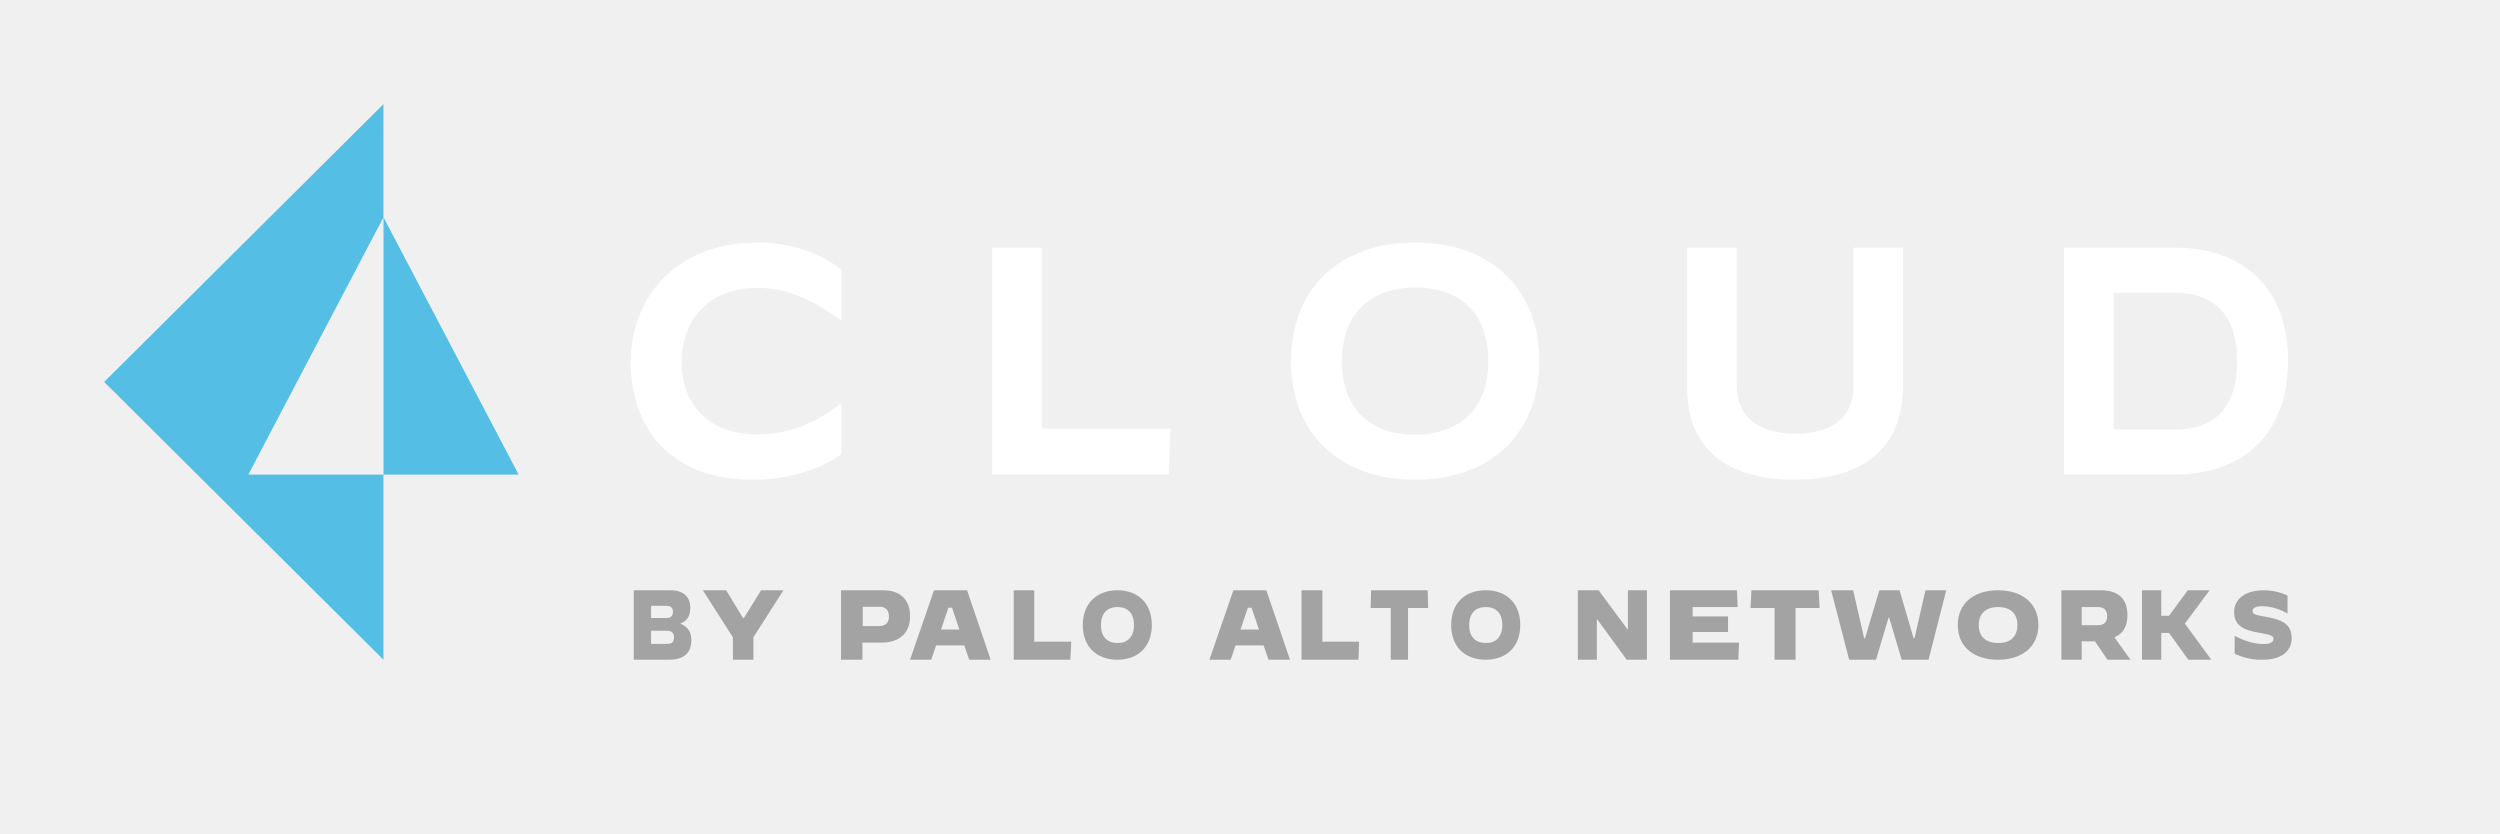
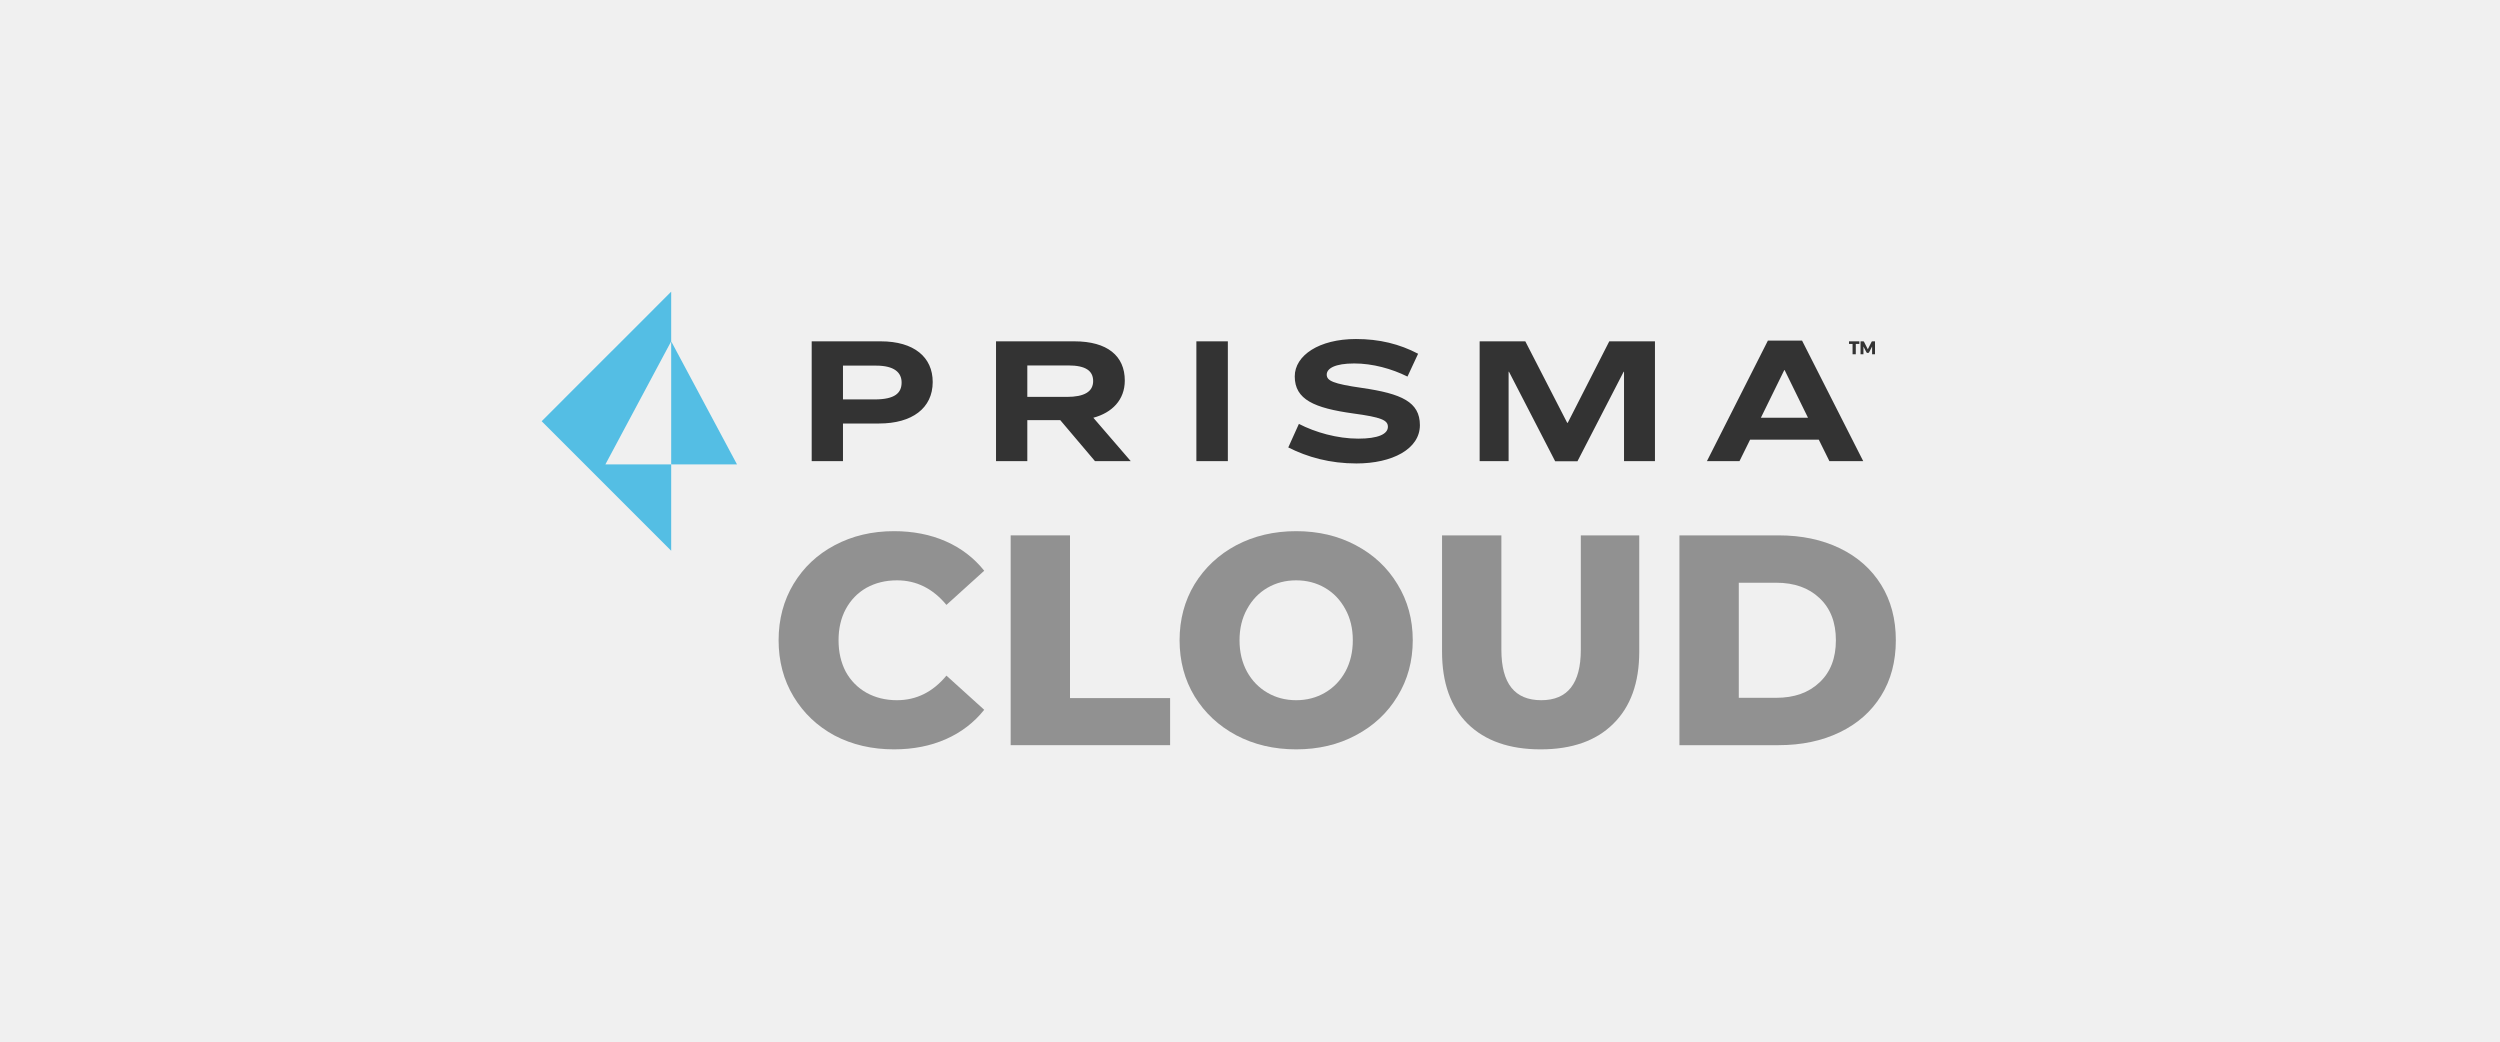
- <svg xmlns="http://www.w3.org/2000/svg" width="72" height="24" viewBox="0 0 72 24" fill="none">
-   <path d="M21.693 13.816C22.872 13.816 23.773 13.424 24.228 13.079V11.623H24.218C23.541 12.136 22.807 12.509 21.795 12.509C20.356 12.509 19.632 11.595 19.632 10.428C19.632 9.205 20.412 8.291 21.805 8.291C22.835 8.291 23.522 8.748 24.218 9.215H24.228V7.759C23.754 7.385 22.9 6.984 21.832 6.984C19.4 6.984 18.165 8.627 18.165 10.437C18.165 12.211 19.196 13.816 21.693 13.816Z" fill="white" />
-   <path d="M28.575 13.667H33.663L33.709 12.341H30.005V7.133H28.575V13.667Z" fill="white" />
-   <path d="M40.756 13.816C42.947 13.816 44.33 12.472 44.33 10.4C44.33 8.328 42.947 6.984 40.756 6.984C38.565 6.984 37.181 8.328 37.181 10.4C37.181 12.472 38.565 13.816 40.756 13.816ZM40.746 12.519C39.4 12.519 38.648 11.716 38.648 10.4C38.648 9.084 39.419 8.281 40.765 8.281C42.111 8.281 42.863 9.084 42.863 10.4C42.863 11.716 42.093 12.519 40.746 12.519Z" fill="white" />
-   <path d="M51.679 13.816C53.425 13.816 54.808 13.097 54.808 11.1V7.133H53.378V11.128C53.378 12.164 52.57 12.491 51.698 12.491C50.825 12.491 50.017 12.145 50.017 11.081V7.133H48.587V11.147C48.587 13.088 49.934 13.816 51.679 13.816Z" fill="white" />
-   <path d="M59.443 13.667H62.628C64.67 13.667 65.896 12.425 65.896 10.391C65.896 8.347 64.67 7.133 62.628 7.133H59.443V13.667ZM60.873 12.369V8.431H62.618C63.77 8.431 64.429 9.065 64.429 10.409C64.429 11.763 63.77 12.369 62.618 12.369H60.873Z" fill="white" />
-   <path d="M18.252 17H19.312C19.66 17 19.88 17.17 19.88 17.502C19.88 17.727 19.804 17.879 19.592 17.96C19.812 18.058 19.91 18.193 19.91 18.435C19.91 18.848 19.645 19 19.274 19H18.252V17ZM19.184 17.798C19.32 17.798 19.38 17.744 19.38 17.619C19.38 17.502 19.32 17.448 19.184 17.448H18.752V17.798H19.184ZM19.206 18.543C19.358 18.543 19.411 18.489 19.411 18.354C19.411 18.229 19.35 18.166 19.206 18.166H18.752V18.543H19.206Z" fill="#A3A3A3" />
-   <path d="M21.107 18.354L20.242 17H20.913L21.398 17.798H21.424L21.919 17H22.563L21.698 18.354V19H21.107V18.354Z" fill="#A3A3A3" />
-   <path d="M24.221 17H25.437C25.943 17 26.21 17.287 26.21 17.744C26.21 18.265 25.869 18.507 25.391 18.507H24.838V19H24.221V17ZM25.326 18.031C25.52 18.031 25.602 17.915 25.602 17.753C25.602 17.574 25.51 17.475 25.326 17.475H24.847V18.031H25.326Z" fill="#A3A3A3" />
-   <path d="M26.899 17H27.852L28.531 19H27.914L27.772 18.587H26.96L26.819 19H26.21L26.899 17ZM27.102 18.13H27.631L27.419 17.502H27.314L27.102 18.13Z" fill="#A3A3A3" />
-   <path d="M29.195 17H29.786V18.48H30.852L30.826 19H29.195V17Z" fill="#A3A3A3" />
-   <path d="M31.184 18C31.184 17.39 31.574 17 32.183 17C32.791 17 33.173 17.39 33.173 18C33.173 18.61 32.791 19 32.183 19C31.574 19 31.184 18.619 31.184 18ZM32.659 18C32.659 17.669 32.487 17.483 32.183 17.483C31.878 17.483 31.707 17.678 31.707 18C31.707 18.331 31.878 18.517 32.183 18.517C32.479 18.525 32.659 18.331 32.659 18Z" fill="#A3A3A3" />
-   <path d="M35.522 17H36.47L37.152 19H36.532L36.391 18.587H35.584L35.443 19H34.831L35.522 17ZM35.726 18.13H36.258L36.045 17.502H35.939L35.726 18.13Z" fill="#A3A3A3" />
-   <path d="M37.484 17H38.084V18.48H39.142L39.124 19H37.484V17Z" fill="#A3A3A3" />
-   <path d="M40.053 17.511H39.474L39.488 17H41.117L41.131 17.511H40.551V19H40.053V17.511Z" fill="#A3A3A3" />
-   <path d="M41.794 18C41.794 17.381 42.178 17 42.789 17C43.4 17 43.784 17.39 43.784 18C43.784 18.61 43.4 19 42.789 19C42.178 19 41.794 18.619 41.794 18ZM43.267 18C43.267 17.669 43.095 17.483 42.789 17.483C42.484 17.483 42.312 17.678 42.312 18C42.312 18.331 42.484 18.517 42.789 18.517C43.087 18.525 43.267 18.331 43.267 18Z" fill="#A3A3A3" />
-   <path d="M45.442 17H46.041L46.875 18.13H46.884V17H47.431V19H46.849L45.998 17.834H45.989V19H45.442V17Z" fill="#A3A3A3" />
-   <path d="M48.094 17H50.025L50.044 17.484H48.748V17.753H49.767V18.202H48.748V18.507H50.084L50.064 19H48.094V17Z" fill="#A3A3A3" />
-   <path d="M51.108 17.511H50.416L50.442 17H52.378L52.405 17.511H51.712V19H51.108V17.511Z" fill="#A3A3A3" />
-   <path d="M52.737 17H53.37L53.687 18.381H53.713L54.126 17H54.707L55.111 18.381H55.138L55.454 17H56.052L55.542 19H54.768L54.408 17.789H54.39L54.029 19H53.256L52.737 17Z" fill="#A3A3A3" />
-   <path d="M56.384 18C56.384 17.39 56.832 17 57.544 17C58.257 17 58.705 17.39 58.705 18C58.705 18.61 58.257 19 57.544 19C56.832 19 56.384 18.619 56.384 18ZM58.102 18C58.102 17.669 57.901 17.483 57.544 17.483C57.188 17.483 56.987 17.678 56.987 18C56.987 18.331 57.188 18.517 57.544 18.517C57.901 18.525 58.102 18.331 58.102 18Z" fill="#A3A3A3" />
-   <path d="M59.368 17H60.503C61.017 17 61.27 17.251 61.27 17.718C61.27 18.04 61.14 18.256 60.895 18.354L61.358 19H60.694L60.337 18.471H59.953V19H59.368V17ZM60.424 18.005C60.616 18.005 60.686 17.897 60.686 17.744C60.686 17.592 60.616 17.484 60.424 17.484H59.953V18.005H60.424Z" fill="#A3A3A3" />
-   <path d="M61.689 17H62.245V17.735H62.468L63.007 17H63.637L62.924 17.96L63.679 18.991L63.67 19H63.024L62.468 18.229H62.245V19H61.689V17Z" fill="#A3A3A3" />
-   <path d="M64.358 18.829V18.31C64.651 18.472 64.945 18.548 65.191 18.548C65.381 18.548 65.476 18.497 65.476 18.404C65.476 18.31 65.413 18.285 65.032 18.217C64.62 18.148 64.342 18.012 64.342 17.63C64.342 17.272 64.635 17 65.199 17C65.429 17 65.667 17.051 65.881 17.153V17.672C65.675 17.544 65.389 17.459 65.159 17.459C64.961 17.459 64.873 17.511 64.873 17.596C64.873 17.706 65 17.715 65.31 17.774C65.722 17.851 66 17.978 66 18.378C66 18.693 65.786 18.999 65.159 18.999C64.858 19.008 64.612 18.94 64.358 18.829Z" fill="#A3A3A3" />
-   <path d="M11.045 13.668V6.259L14.937 13.668H11.045Z" fill="#54BEE4" />
-   <path d="M11.043 6.259L7.152 13.668H11.043V19L3 11L11.043 3V6.259Z" fill="#54BEE4" />
+ <svg xmlns="http://www.w3.org/2000/svg" width="120" height="50" viewBox="0 0 120 50" fill="none">
+   <g opacity="0.4">
+     <path d="M42.912 35.969C41.857 35.969 40.907 35.749 40.063 35.307C39.229 34.857 38.572 34.233 38.092 33.437C37.613 32.641 37.373 31.74 37.373 30.733C37.373 29.726 37.613 28.824 38.092 28.028C38.572 27.232 39.229 26.614 40.063 26.172C40.907 25.722 41.857 25.496 42.912 25.496C43.832 25.496 44.662 25.659 45.401 25.985C46.139 26.311 46.753 26.782 47.242 27.395L45.429 29.035C44.777 28.249 43.986 27.856 43.056 27.856C42.509 27.856 42.02 27.976 41.588 28.215C41.166 28.455 40.835 28.796 40.596 29.237C40.365 29.668 40.25 30.167 40.25 30.733C40.25 31.299 40.365 31.802 40.596 32.243C40.835 32.675 41.166 33.011 41.588 33.25C42.02 33.49 42.509 33.61 43.056 33.61C43.986 33.61 44.777 33.217 45.429 32.43L47.242 34.07C46.753 34.684 46.139 35.154 45.401 35.48C44.662 35.806 43.832 35.969 42.912 35.969Z" fill="#020202" />
+     <path d="M48.512 25.698H51.36V33.509H56.165V35.768H48.512V25.698Z" fill="#020202" />
+     <path d="M62.216 35.969C61.151 35.969 60.193 35.744 59.339 35.293C58.495 34.842 57.828 34.219 57.339 33.423C56.86 32.627 56.62 31.73 56.62 30.733C56.62 29.735 56.86 28.839 57.339 28.043C57.828 27.247 58.495 26.623 59.339 26.172C60.193 25.722 61.151 25.496 62.216 25.496C63.281 25.496 64.235 25.722 65.079 26.172C65.932 26.623 66.599 27.247 67.079 28.043C67.568 28.839 67.812 29.735 67.812 30.733C67.812 31.73 67.568 32.627 67.079 33.423C66.599 34.219 65.932 34.842 65.079 35.293C64.235 35.744 63.281 35.969 62.216 35.969ZM62.216 33.61C62.724 33.61 63.185 33.49 63.597 33.25C64.01 33.011 64.336 32.675 64.575 32.243C64.815 31.802 64.935 31.299 64.935 30.733C64.935 30.167 64.815 29.668 64.575 29.237C64.336 28.796 64.01 28.455 63.597 28.215C63.185 27.976 62.724 27.856 62.216 27.856C61.708 27.856 61.247 27.976 60.835 28.215C60.423 28.455 60.097 28.796 59.857 29.237C59.617 29.668 59.497 30.167 59.497 30.733C59.497 31.299 59.617 31.802 59.857 32.243C60.097 32.675 60.423 33.011 60.835 33.25C61.247 33.49 61.708 33.61 62.216 33.61Z" fill="#020202" />
+     <path d="M73.951 35.969C72.455 35.969 71.289 35.562 70.455 34.746C69.63 33.931 69.218 32.776 69.218 31.279V25.698H72.066V31.193C72.066 32.804 72.704 33.61 73.98 33.61C75.246 33.61 75.879 32.804 75.879 31.193V25.698H78.684V31.279C78.684 32.776 78.266 33.931 77.432 34.746C76.607 35.562 75.447 35.969 73.951 35.969Z" fill="#020202" />
+     <path d="M80.613 25.698H85.375C86.478 25.698 87.456 25.904 88.31 26.316C89.163 26.729 89.825 27.314 90.295 28.071C90.765 28.829 91 29.716 91 30.733C91 31.749 90.765 32.637 90.295 33.394C89.825 34.152 89.163 34.737 88.31 35.149C87.456 35.562 86.478 35.768 85.375 35.768H80.613V25.698ZM85.26 33.495C86.123 33.495 86.814 33.25 87.332 32.761C87.859 32.272 88.123 31.596 88.123 30.733C88.123 29.87 87.859 29.194 87.332 28.704C86.814 28.215 86.123 27.971 85.26 27.971H83.462V33.495H85.26Z" fill="#020202" />
+   </g>
+   <path fill-rule="evenodd" clip-rule="evenodd" d="M67.559 18.076L68.069 16.98C67.18 16.513 66.214 16.272 65.083 16.273C63.322 16.273 62.148 17.058 62.148 18.068C62.148 19.181 63.09 19.587 64.954 19.846C66.3 20.028 66.619 20.166 66.619 20.485C66.619 20.839 66.145 21.055 65.195 21.055C64.186 21.055 63.133 20.752 62.347 20.347L61.837 21.477C62.761 21.944 63.839 22.246 65.108 22.246C66.826 22.246 68.155 21.555 68.155 20.407C68.155 19.294 67.275 18.896 65.375 18.62C63.977 18.421 63.683 18.274 63.683 17.981C63.683 17.688 64.072 17.446 65.004 17.446C65.884 17.446 66.799 17.697 67.559 18.076ZM42.276 16.384C43.873 16.384 44.77 17.143 44.77 18.335C44.77 19.595 43.778 20.328 42.198 20.328H40.463V22.133H38.961V16.384H42.276ZM40.463 19.172H41.983C42.958 19.172 43.277 18.862 43.277 18.361C43.277 17.878 42.923 17.55 42.051 17.55H40.463V19.172ZM49.311 22.133H47.809V16.384H51.572C53.152 16.384 53.99 17.083 53.99 18.265C53.99 19.198 53.377 19.811 52.48 20.052L54.275 22.133H52.558L50.891 20.165H49.311V22.133ZM49.311 19.051H51.21C52.048 19.051 52.471 18.8 52.471 18.291C52.471 17.808 52.126 17.541 51.279 17.541H49.311V19.051ZM58.937 16.384V22.133H57.426V16.384H58.937ZM73.215 16.384L75.225 20.294H75.252L77.245 16.384H79.438V22.133H77.953V17.842H77.936L75.718 22.141H74.648L72.43 17.842H72.413V22.133H71.023V16.384H73.215ZM87.302 21.105H84.004L83.496 22.133H81.933L84.859 16.349H86.499L89.434 22.133H87.811L87.302 21.105ZM84.522 20.052H86.784L85.662 17.764H85.645L84.522 20.052ZM90 16.384V17.005H89.861V16.649C89.861 16.646 89.861 16.643 89.861 16.64V16.64V16.64C89.861 16.637 89.862 16.633 89.862 16.63L89.718 16.909C89.713 16.919 89.705 16.928 89.695 16.934C89.686 16.94 89.674 16.942 89.662 16.942H89.643C89.631 16.942 89.62 16.939 89.611 16.934C89.602 16.928 89.594 16.92 89.588 16.909L89.444 16.63C89.444 16.634 89.444 16.637 89.445 16.641C89.445 16.644 89.445 16.647 89.445 16.649V17.005H89.306V16.384H89.421C89.428 16.384 89.433 16.384 89.438 16.385C89.443 16.385 89.447 16.386 89.452 16.388C89.457 16.39 89.461 16.392 89.465 16.396C89.468 16.399 89.472 16.404 89.475 16.41L89.63 16.718C89.636 16.728 89.641 16.739 89.646 16.751L89.65 16.76L89.654 16.768C89.656 16.765 89.657 16.762 89.659 16.759C89.66 16.756 89.661 16.753 89.662 16.75C89.667 16.739 89.674 16.727 89.68 16.716L89.834 16.41C89.837 16.404 89.84 16.401 89.843 16.397L89.844 16.396C89.847 16.392 89.852 16.389 89.857 16.388C89.861 16.386 89.865 16.385 89.871 16.385C89.876 16.384 89.881 16.384 89.888 16.384H90ZM89.249 16.384H88.752V16.51H88.923V17.005H89.078V16.51H89.249V16.384Z" fill="#333333" />
+   <path d="M29.059 22.291L32.217 16.383V14L29.685 16.534L29.18 17.037L26 20.218L32.217 26.436V22.291H29.059Z" fill="#54BEE4" />
+   <path d="M32.217 16.383V22.291L35.376 22.291L32.217 16.383Z" fill="#54BEE4" />
</svg>
